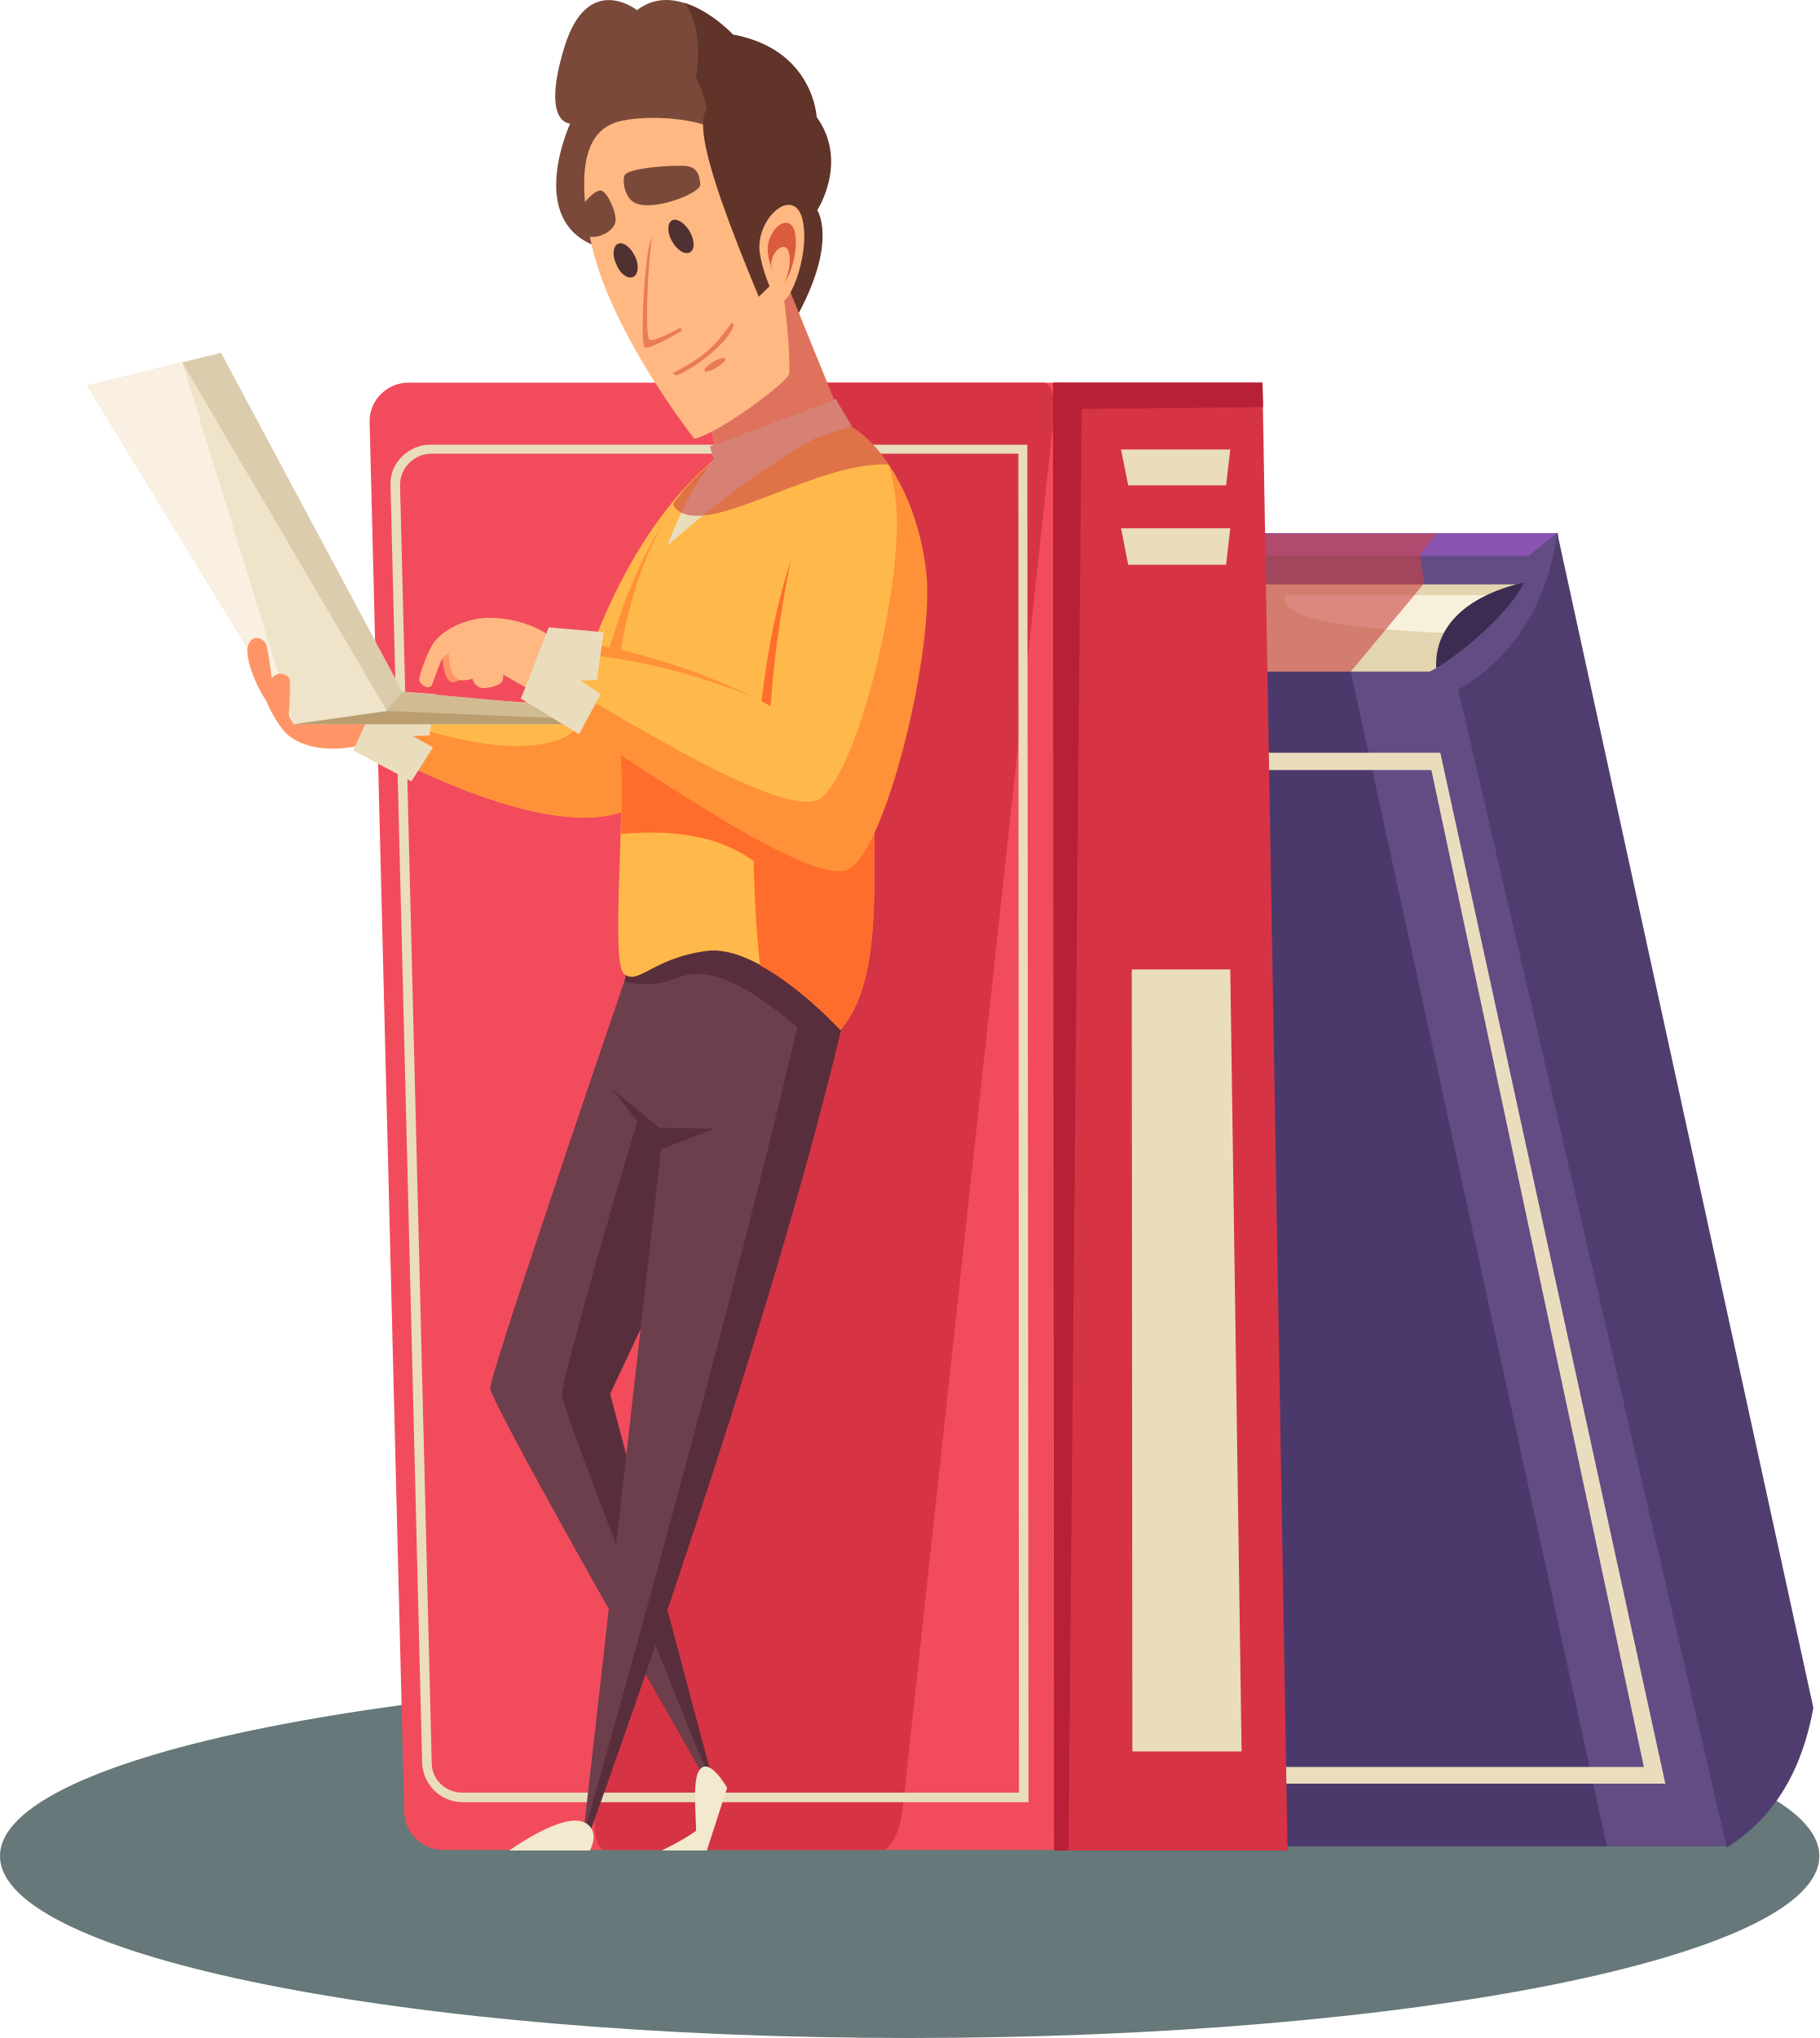
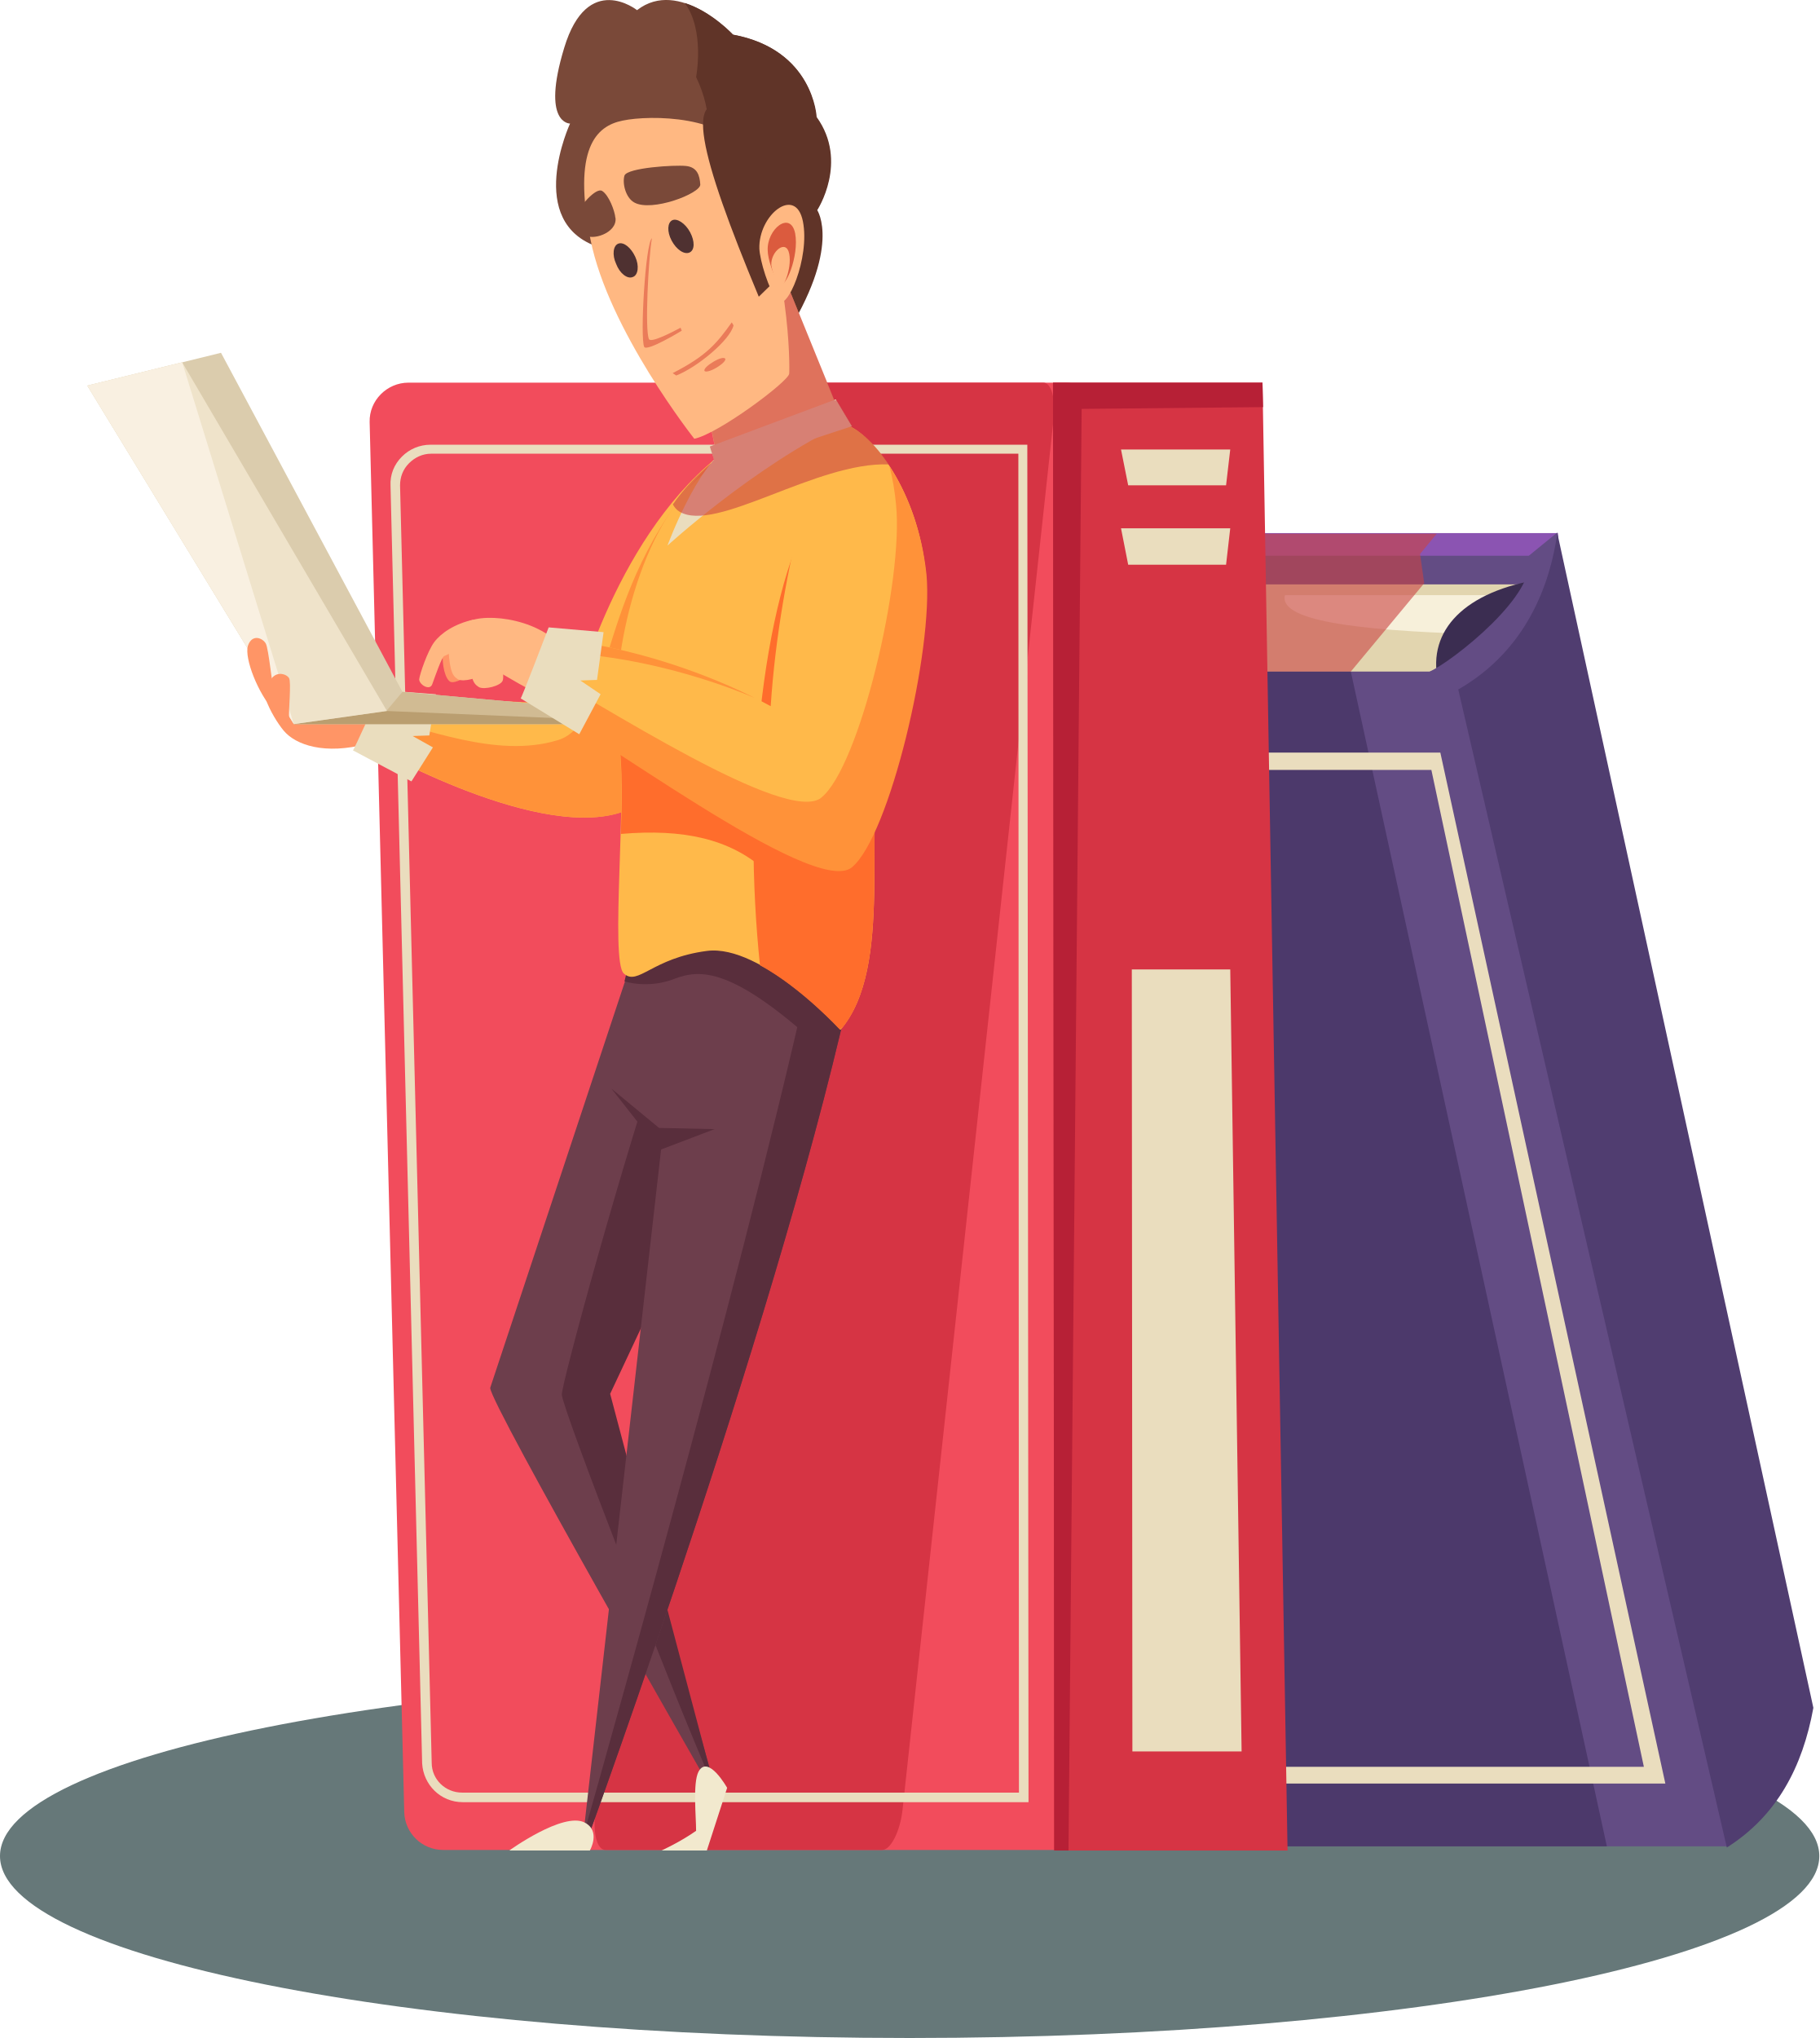
- <svg xmlns="http://www.w3.org/2000/svg" width="125" height="140" viewBox="0 0 125 140" fill="none">
-   <ellipse opacity="0.6" cx="62.5" cy="127.5" rx="62.5" ry="12.5" fill="#001E20" />
-   <path d="M63.779 36.62H107.041L109.789 78.323L81.412 117.321L63.779 36.62Z" fill="#8B54B2" />
-   <path d="M62.672 38.177H105.934L108.722 79.881L80.305 118.879L62.672 38.177Z" fill="#634C84" />
-   <path d="M63.082 40.146H106.303L122.049 113.056L80.674 120.847L63.082 40.146Z" fill="#E2D5AF" />
-   <path d="M102.407 43.591C94.698 43.386 88.26 42.853 88.26 41.089C88.26 41.007 88.26 40.925 88.301 40.884H104.909L102.407 43.591Z" fill="#F7F0DA" />
-   <path d="M105.934 39.777C100.644 40.597 98.06 43.303 98.798 46.748C99.742 51.054 105.934 39.777 105.934 39.777Z" fill="#3B2D51" />
-   <path d="M57.956 46.133H101.218L118.81 126.834H75.589L57.956 46.133Z" fill="#634C84" />
-   <path d="M49.55 46.133H92.812L110.404 126.834H67.183L49.55 46.133Z" fill="#4C396B" />
-   <path d="M98.962 51.71L114.422 122.529H76.491L61.031 51.71H98.962ZM77.106 121.38H112.946L98.347 52.899H62.507L77.106 121.38Z" fill="#EADDBE" />
-   <path opacity="0.6" d="M98.716 36.66L97.568 38.054L97.855 40.064L92.811 46.133H86.168L84.61 36.66H98.716Z" fill="#C94343" />
-   <path d="M28.062 26.286H73.21C74.604 26.286 75.753 27.393 75.835 28.787L81.576 124.292C81.658 125.809 80.468 127.08 78.951 127.08H30.44C29.005 127.08 27.816 125.932 27.775 124.497L25.396 28.992C25.355 27.516 26.586 26.286 28.062 26.286Z" fill="#F24C5C" />
-   <path d="M53.978 26.286H71.693C72.226 26.286 72.554 27.393 72.39 28.787L62.016 124.292C61.852 125.809 61.195 127.08 60.621 127.08H41.594C41.02 127.08 40.733 125.932 40.897 124.497L52.584 28.992C52.789 27.516 53.404 26.286 53.978 26.286Z" fill="#D63444" />
-   <path d="M31.793 123.8H70.668V123.472L70.585 30.55H29.579C28.841 30.55 28.143 30.837 27.61 31.37C27.077 31.904 26.79 32.601 26.831 33.38L29.005 121.134C29.087 122.61 30.276 123.8 31.793 123.8ZM70.011 123.143H31.752C30.604 123.143 29.661 122.241 29.661 121.093L27.487 33.339C27.487 32.765 27.692 32.232 28.102 31.822C28.513 31.411 29.046 31.165 29.62 31.165H69.97L70.011 123.143Z" fill="#EADDBE" />
-   <path d="M72.349 26.286H86.743L88.465 127.121H72.431L72.349 26.286Z" fill="#D63444" />
-   <path d="M86.743 26.286L86.784 27.967L74.318 28.09L73.415 127.121H72.431L72.349 26.286H86.743Z" fill="#B72036" />
-   <path d="M44.506 62.7C44.506 62.7 33.68 94.234 33.68 95.341C33.68 96.448 48.688 122.611 48.688 122.611L49.058 122.488L41.471 96.038L47.868 80.292L44.506 62.7Z" fill="#6D3E4C" />
-   <path d="M45.941 70.368L50.165 78.2L41.922 95.751L49.016 122.487L48.934 122.528C46.105 116.049 38.601 96.694 38.601 95.792C38.601 95.013 42.742 79.758 45.941 70.368Z" fill="#592E3C" />
-   <path d="M58.694 66.678C54.102 88.616 40.487 125.973 40.487 125.973H40.077L45.49 78.283L42.784 75.74L44.301 62.823C44.342 62.864 59.638 62.044 58.694 66.678Z" fill="#6D3E4C" />
-   <path d="M56.685 72.254C50.37 66.39 48.115 66.554 46.31 67.252C44.506 67.949 42.907 67.416 42.907 67.416L43.768 63.848L56.48 63.192L56.685 72.254Z" fill="#592E3C" />
-   <path d="M56.275 63.889C57.915 64.463 58.94 65.365 58.694 66.678C54.101 88.616 40.487 125.973 40.487 125.973H40.118C42.291 118.305 52.092 83.531 56.275 63.889Z" fill="#592E3C" />
-   <path d="M45.326 78.98L49.099 77.544L45.285 77.462L42.005 74.756L45.326 78.98Z" fill="#592E3C" />
-   <path d="M49.18 31.494C42.045 37.317 39.421 48.388 39.421 48.388L25.724 47.773L25.027 51.013C25.027 51.013 36.468 57.656 42.496 55.852C48.565 54.047 49.18 31.494 49.18 31.494Z" fill="#FFB94A" />
-   <path d="M25.232 51.095C22.321 51.874 20.311 51.177 19.491 50.193C18.671 49.209 17.318 46.666 18.671 46.543C20.024 46.42 25.847 48.758 25.847 48.758L25.232 51.095Z" fill="#FF9566" />
-   <path d="M38.313 50.849C42.332 49.66 40.733 39.736 49.18 31.494C49.18 31.494 48.565 54.047 42.537 55.852C36.468 57.656 25.068 51.013 25.068 51.013L25.437 49.168C29.292 50.029 34.131 52.12 38.313 50.849Z" fill="#FF9239" />
-   <path d="M24.248 51.546C24.248 51.669 26.176 47.404 26.176 47.404L29.948 47.691L29.497 50.521L28.349 50.562L29.743 51.341L28.267 53.678L24.248 51.546Z" fill="#EADDBE" />
-   <path d="M57.956 29.074C63.902 36.62 62.015 46.871 60.621 51.71C59.227 56.59 61.482 66.391 57.751 70.737C57.751 70.737 52.338 64.832 48.565 65.324C44.792 65.816 43.849 67.744 42.865 66.883C41.881 66.022 43.152 54.253 42.496 50.972C41.881 47.733 42.824 38.957 47.007 33.872C51.23 28.869 57.956 29.074 57.956 29.074Z" fill="#FFB94A" />
-   <path d="M58.735 32.888C59.391 32.888 60.047 33.216 60.621 33.831C63.164 40.474 61.729 47.815 60.58 51.71C59.186 56.59 61.442 66.391 57.71 70.737C57.71 70.737 55.086 67.867 52.215 66.309C51.928 63.561 51.764 60.609 51.764 57.492C51.846 43.919 54.922 32.888 58.735 32.888Z" fill="#FF6D2C" />
-   <path d="M53.814 23.251C57.792 16.977 56.111 14.435 56.111 14.435C56.111 14.435 58.284 11.154 56.069 8.038C56.069 8.038 55.906 3.404 50.329 2.379C50.329 2.379 46.679 -1.558 43.767 0.697C43.767 0.697 40.364 -2.009 38.765 3.281C37.166 8.53 39.175 8.489 39.175 8.489C39.175 8.489 36.017 15.296 41.143 16.977C46.31 18.658 53.814 23.251 53.814 23.251Z" fill="#7A4939" />
-   <path d="M41.512 17.059C41.512 17.059 45.449 16.854 46.638 13.246C46.638 13.246 50.247 10.375 47.827 5.29C47.827 5.29 48.442 2.092 47.048 0.206C48.893 0.78 50.37 2.379 50.37 2.379C55.906 3.404 56.111 8.038 56.111 8.038C58.325 11.113 56.152 14.435 56.152 14.435C56.152 14.435 57.874 16.977 53.855 23.251C53.855 23.251 46.638 18.864 41.512 17.1V17.059Z" fill="#603428" />
-   <path d="M50.083 30.674L57.997 29.074C51.805 32.027 45.859 37.481 45.859 37.481C45.859 37.481 47.868 31.986 50.083 30.674Z" fill="#EADDBE" />
-   <path d="M57.956 29.075L52.215 14.927L47.212 21.652L49.345 31.74L57.956 29.075Z" fill="#FFB882" />
-   <path d="M15.185 24.235L27.651 47.527L48.032 49.373L47.95 49.742H20.188L6 26.491L15.185 24.235Z" fill="#DBCCAD" />
-   <path d="M27.651 47.527L48.032 49.372L47.95 49.741H20.188L26.544 48.839L27.651 47.527Z" fill="#D1BB93" />
-   <path d="M47.95 49.742H20.189L26.545 48.839L47.95 49.742Z" fill="#BA9E70" />
-   <path d="M12.521 24.892L26.586 48.84L20.189 49.742L6.001 26.491L12.521 24.892Z" fill="#EFE3CA" />
-   <path d="M12.521 24.892L20.189 49.742L6.001 26.491L12.521 24.892Z" fill="#F9F0E1" />
-   <path d="M60.375 52.858C59.514 57.943 61.195 66.554 57.833 70.655C55.29 60.157 51.312 56.549 42.66 57.287C42.742 54.908 42.742 52.694 42.578 51.382C47.335 50.726 55.372 50.193 60.375 52.858Z" fill="#FF6D2C" />
-   <path d="M52.953 48.511C53.568 39.038 56.521 28.623 58.079 29.156C59.965 29.771 63.082 33.749 63.615 39.408C64.107 44.615 60.58 56.179 57.956 58.312C55.331 60.444 40.446 49.864 36.468 48.142L35.771 43.836C41.266 43.713 48.319 45.969 52.953 48.511Z" fill="#FFB94A" />
-   <path d="M51.846 47.937C47.212 46.01 41.061 44.534 36.222 44.903L36.96 48.388C36.796 48.306 36.632 48.224 36.468 48.142L35.771 43.837C40.856 43.714 47.253 45.641 51.846 47.937Z" fill="#FF9239" />
-   <path d="M56.438 54.786C59.063 52.653 62.097 39.859 61.564 34.651C61.482 33.708 61.318 32.847 61.113 32.027C62.302 33.831 63.328 36.374 63.656 39.449C64.148 44.657 61.113 57.451 58.53 59.583C55.905 61.716 40.487 49.906 36.509 48.142L36.058 45.477C41.43 48.43 54.101 56.713 56.438 54.786Z" fill="#FF9239" />
-   <path d="M34.992 127.121H40.528C40.528 127.121 41.307 125.768 40.159 125.194C38.682 124.456 34.992 127.121 34.992 127.121Z" fill="#F2E9CE" />
-   <path d="M45.449 127.121H48.565L49.959 122.816C49.959 122.816 48.647 120.478 47.991 121.708C47.581 122.487 47.827 124.784 47.827 125.768C46.72 126.547 45.449 127.121 45.449 127.121Z" fill="#F2E9CE" />
-   <path d="M104.991 38.219C105.811 40.72 99.742 45.477 98.225 46.133L102.776 47.199L107.328 40.474L107 36.579L104.991 38.219Z" fill="#634C84" />
-   <path d="M100.193 47.363C104.909 44.657 106.508 40.105 107 36.62L124.592 117.321C123.854 121.381 122.09 124.743 118.646 126.916L100.193 47.363Z" fill="#503D70" />
-   <path d="M77.762 66.595H84.528L85.307 120.314H77.803L77.762 66.595Z" fill="#EADDBE" />
-   <path d="M84.241 33.339H77.516L77.024 30.878H84.528L84.241 33.339Z" fill="#EADDBE" />
-   <path d="M84.241 38.793H77.516L77.024 36.291H84.528L84.241 38.793Z" fill="#EADDBE" />
-   <path d="M30.44 44.534C30.317 45.846 30.645 46.666 30.932 46.83C31.219 46.994 32.203 46.502 32.367 46.092C32.532 45.641 30.522 43.385 30.44 44.534Z" fill="#FF9566" />
-   <path d="M30.769 43.754C30.851 46.215 31.097 46.42 31.466 46.666C31.835 46.871 32.983 46.584 33.106 46.215C33.229 45.846 33.024 44.862 32.737 44.944C32.45 45.026 32.081 45.067 32.081 45.067L30.769 43.754Z" fill="#FFB882" />
-   <path d="M31.752 43.058C32.245 42.074 36.222 42.156 38.313 44.124L37.001 47.65C35.197 46.871 33.598 45.477 32.49 45.6C31.342 45.682 31.219 44.042 31.752 43.058Z" fill="#FFB882" />
-   <path d="M32.203 44.288C32.285 46.748 32.531 46.953 32.901 47.199C33.27 47.404 34.418 47.117 34.541 46.748C34.664 46.379 34.459 45.395 34.172 45.477C33.885 45.559 33.516 45.6 33.516 45.6L32.203 44.288Z" fill="#FFB882" />
-   <path d="M32.532 42.565C31.22 42.852 30.276 43.509 29.825 44.124C29.374 44.739 28.841 46.297 28.8 46.666C28.8 47.035 29.538 47.486 29.702 46.994C29.866 46.543 30.358 45.108 30.522 45.067C30.686 45.026 31.999 44.288 32.081 44.288C32.163 44.288 32.532 42.565 32.532 42.565Z" fill="#FFB882" />
-   <path d="M35.771 47.978C35.771 48.142 37.699 43.099 37.699 43.099L41.471 43.427L41.02 46.707L39.872 46.748L41.266 47.691L39.79 50.439L35.771 47.978Z" fill="#EADDBE" />
-   <path d="M58.53 29.279L57.423 27.434L48.771 30.674L49.304 32.314L58.53 29.279Z" fill="#EADDBE" />
-   <path opacity="0.6" d="M48.893 31.78C48.934 31.698 49.016 31.657 49.057 31.575L48.77 30.673L49.098 30.55L48.155 25.998C49.59 23.292 51.6 20.627 53.814 18.863L57.341 27.516L57.464 27.475L58.571 29.279L58.448 29.32C59.227 29.689 60.17 30.591 61.072 31.903C56.111 31.698 49.18 36.66 46.679 35.143C46.474 35.02 46.351 34.856 46.228 34.651C46.966 33.585 47.868 32.642 48.893 31.78Z" fill="#C94343" />
-   <path d="M51.272 10.785C54.306 18.207 54.265 25.138 54.224 25.671C54.183 26.204 49.344 29.812 47.704 30.14C47.704 30.14 41.799 22.677 40.569 16.444C39.339 10.211 40.938 8.653 42.783 8.284C44.669 7.874 50.082 7.915 51.272 10.785Z" fill="#FFB882" />
-   <path d="M52.133 20.381C48.032 10.539 46.884 5.823 50.37 7.587C53.855 9.391 53.609 18.945 53.609 18.945L52.133 20.381Z" fill="#603428" />
-   <path d="M52.174 17.1C52.092 14.763 54.675 12.712 55.168 15.214C55.66 17.715 54.06 21.447 53.445 20.668C52.789 19.889 52.215 17.879 52.174 17.1Z" fill="#FFB882" />
-   <path d="M52.748 17.223C52.666 15.747 54.306 14.434 54.634 16.034C54.921 17.592 53.937 19.929 53.568 19.478C53.117 18.986 52.748 17.715 52.748 17.223Z" fill="#DB5B3E" />
-   <path d="M52.994 18.207C52.953 17.264 54.019 16.403 54.224 17.428C54.429 18.453 53.773 20.012 53.527 19.683C53.281 19.355 53.035 18.535 52.994 18.207Z" fill="#FFB882" />
-   <path d="M42.332 18.125C42.045 17.51 42.127 16.854 42.496 16.731C42.865 16.608 43.357 17.018 43.644 17.633C43.931 18.248 43.849 18.905 43.48 19.028C43.111 19.192 42.578 18.782 42.332 18.125Z" fill="#4F3131" />
-   <path d="M44.956 16.116C44.423 15.911 44.177 22.718 44.505 23.457C44.669 23.826 46.965 22.554 46.965 22.554C46.965 22.554 45.079 16.157 44.956 16.116Z" fill="#FFB882" />
-   <path d="M44.792 16.362C44.546 17.797 44.3 22.677 44.587 23.292C44.71 23.579 46.145 22.841 46.76 22.513C46.801 22.636 46.842 22.718 46.842 22.718C46.842 22.718 44.423 24.195 44.259 23.826C43.972 23.169 44.341 16.731 44.792 16.362Z" fill="#EA7B59" />
-   <path d="M46.145 16.526C45.817 15.911 45.858 15.296 46.186 15.132C46.514 14.968 47.089 15.337 47.417 15.952C47.745 16.567 47.745 17.182 47.376 17.346C47.007 17.51 46.473 17.141 46.145 16.526Z" fill="#4F3131" />
-   <path d="M42.907 12.057C43.112 11.524 46.31 11.319 47.13 11.401C47.909 11.483 48.073 12.057 48.114 12.672C48.155 13.287 44.752 14.599 43.563 13.902C42.989 13.574 42.742 12.59 42.907 12.057Z" fill="#7A4939" />
-   <path d="M42.291 14.968C42.414 16.034 40.61 16.567 40.2 16.116C39.789 15.665 39.42 15.173 39.584 14.722C39.789 14.271 40.938 12.835 41.389 13.123C41.84 13.41 42.25 14.476 42.291 14.968Z" fill="#7A4939" />
-   <path d="M48.401 25.466C48.36 25.343 48.606 25.097 49.016 24.851C49.426 24.605 49.754 24.523 49.836 24.646C49.877 24.769 49.631 25.015 49.221 25.261C48.811 25.507 48.442 25.589 48.401 25.466Z" fill="#EA7B59" />
-   <path d="M50.41 22.349C50.328 22.226 50.287 22.144 50.287 22.144C49.262 23.579 48.565 24.44 46.227 25.63C46.227 25.63 46.35 25.712 46.474 25.794C47.868 25.261 50.164 23.374 50.41 22.349Z" fill="#EA7B59" />
-   <path d="M18.835 48.839C17.728 47.65 16.785 45.231 17.031 44.37C17.318 43.508 18.056 43.837 18.261 44.206C18.466 44.575 18.712 47.24 18.876 47.855C18.999 48.511 18.835 48.839 18.835 48.839Z" fill="#FF9566" />
-   <path d="M19.656 50.028C18.712 49.126 18.179 47.322 18.59 46.707C19 46.051 19.697 46.297 19.861 46.584C20.025 46.871 19.82 48.839 19.861 49.331C19.902 49.823 19.656 50.028 19.656 50.028Z" fill="#FF9566" />
+ <svg xmlns="http://www.w3.org/2000/svg" xmlns:xlink="http://www.w3.org/1999/xlink" width="125" height="140" fill="none">
+   <ellipse opacity=".6" cx="62.5" cy="127.5" rx="62.5" ry="12.5" fill="#001e20" />
+   <path d="M63.78 36.62h43.262l2.748 41.704-28.377 38.998-17.633-80.7z" fill="#8b54b2" />
+   <path d="M62.672 38.177h43.262l2.788 41.704-28.417 38.998-17.633-80.702z" fill="#634c84" />
+   <path d="M63.082 40.146h43.22l15.746 72.9-41.375 7.79-17.592-80.7z" fill="#e2d5af" />
+   <path d="M102.407 43.59c-7.71-.205-14.147-.738-14.147-2.5 0-.082 0-.164.04-.205h16.608l-2.502 2.706z" fill="#f7f0da" />
+   <path d="M105.934 39.777c-5.3.82-7.874 3.527-7.136 6.97.943 4.306 7.136-6.97 7.136-6.97z" fill="#3b2d51" />
+   <path d="M57.956 46.133h43.262l17.592 80.7H75.59l-17.633-80.7z" fill="#634c84" />
+   <path d="M49.55 46.133h43.262l17.592 80.7h-43.22l-17.633-80.7z" fill="#4c396b" />
+   <path d="M98.962 51.7l15.46 70.82H76.49L61.03 51.7h37.93zm-21.856 69.67h35.84l-14.6-68.48h-35.84l14.598 68.48z" fill="#eaddbe" />
+   <path opacity=".6" d="M98.716 36.66l-1.148 1.394.287 2.01-5.044 6.07h-6.643L84.6 36.66h14.106z" fill="#c94343" />
+   <path d="M28.062 26.286H73.2c1.394 0 2.542 1.107 2.624 2.502l5.74 95.505a2.63 2.63 0 0 1-2.624 2.788H30.44a2.67 2.67 0 0 1-2.665-2.583l-2.378-95.505c-.04-1.476 1.19-2.707 2.665-2.707z" fill="#f24c5c" />
+   <path d="M53.978 26.286h17.715c.533 0 .86 1.107.697 2.502l-10.375 95.505c-.164 1.517-.82 2.788-1.394 2.788H41.594c-.574 0-.86-1.148-.697-2.583l11.687-95.505c.205-1.476.82-2.707 1.394-2.707z" fill="#d63444" />
+   <path d="M31.793 123.8h38.874v-.328l-.082-92.922H29.58a2.76 2.76 0 0 0-1.968.82c-.533.533-.82 1.23-.78 2.01l2.173 87.754c.082 1.476 1.27 2.666 2.788 2.666zm38.218-.657h-38.26c-1.148 0-2.09-.902-2.09-2.05L27.487 33.34c0-.574.205-1.107.615-1.517s.943-.656 1.517-.656h40.35l.04 91.978z" fill="#eaddbe" />
+   <path d="M72.35 26.286h14.393l1.722 100.835H72.43L72.35 26.286z" fill="#d63444" />
+   <path d="M86.743 26.286l.04 1.68-12.466.123-.902 99.03h-.984L72.35 26.286h14.393z" fill="#b72036" />
+   <path d="M44.506 62.7L33.68 95.34c0 1.107 15.008 27.27 15.008 27.27l.37-.123-7.586-26.45 6.397-15.747L44.506 62.7z" fill="#6d3e4c" />
+   <path d="M45.94 70.368l4.224 7.832-8.242 17.55 7.094 26.736-.082.04C46.105 116.05 38.6 96.694 38.6 95.792c0-.78 4.142-16.034 7.34-25.424z" fill="#592e3c" />
+   <path d="M58.694 66.678c-4.593 21.94-18.207 59.295-18.207 59.295h-.4l5.413-47.7-2.706-2.542L44.3 62.823c.04.04 15.337-.78 14.393 3.855z" fill="#6d3e4c" />
+   <g fill="#592e3c">
+     <path d="M56.685 72.254c-6.315-5.864-8.57-5.7-10.375-5.003s-3.404.164-3.404.164l.86-3.568 12.712-.656.205 9.063z" />
+     <path d="M56.275 63.9c1.64.574 2.665 1.476 2.42 2.788-4.593 21.94-18.207 59.295-18.207 59.295h-.37c2.173-7.668 11.974-42.442 16.157-62.084zm-10.95 15.1l3.773-1.435-3.814-.082-3.28-2.706 3.322 4.224z" />
+   </g>
+   <path d="M49.18 31.494c-7.135 5.823-9.76 16.895-9.76 16.895l-13.696-.615-.697 3.24s11.44 6.643 17.47 4.84c6.07-1.804 6.684-24.358 6.684-24.358z" fill="#ffb94a" />
+   <path d="M25.232 51.095c-2.91.78-4.92.082-5.74-.902s-2.173-3.527-.82-3.65 7.176 2.214 7.176 2.214l-.615 2.337z" fill="#ff9566" />
+   <path d="M38.313 50.85c4.02-1.19 2.42-11.113 10.867-19.355 0 0-.615 22.554-6.643 24.358-6.07 1.804-17.47-4.84-17.47-4.84l.37-1.845c3.855.86 8.693 2.952 12.876 1.68z" fill="#ff9239" />
+   <path d="M24.248 51.546c0 .123 1.927-4.142 1.927-4.142l3.773.287-.45 2.83-1.148.04 1.394.78-1.476 2.337-4.02-2.132z" fill="#eaddbe" />
+   <path d="M57.956 29.074c5.946 7.545 4.06 17.797 2.666 22.636-1.394 4.88.86 14.68-2.87 19.027 0 0-5.413-5.905-9.185-5.413s-4.716 2.42-5.7 1.558.287-12.63-.37-15.91c-.615-3.24.328-12.015 4.51-17.1 4.224-5.003 10.95-4.798 10.95-4.798z" fill="#ffb94a" />
+   <path d="M58.735 32.888c.656 0 1.312.328 1.886.943 2.542 6.643 1.107 13.983-.04 17.88-1.394 4.88.86 14.68-2.87 19.027 0 0-2.624-2.87-5.495-4.43-.287-2.748-.45-5.7-.45-8.817.082-13.573 3.157-24.604 6.97-24.604z" fill="#ff6d2c" />
+   <path d="M53.814 23.25c3.978-6.274 2.296-8.816 2.296-8.816s2.173-3.28-.04-6.397c0 0-.164-4.634-5.74-5.66 0 0-3.65-3.937-6.56-1.68 0 0-3.404-2.706-5.003 2.583-1.6 5.25.4 5.208.4 5.208s-3.157 6.807 1.968 8.488c5.167 1.68 12.67 6.274 12.67 6.274z" fill="#7a4939" />
+   <path d="M41.512 17.06s3.937-.205 5.126-3.814c0 0 3.61-2.87 1.19-7.955 0 0 .615-3.2-.78-5.085C48.893.78 50.37 2.38 50.37 2.38c5.536 1.025 5.74 5.66 5.74 5.66 2.214 3.075.04 6.397.04 6.397s1.722 2.542-2.296 8.816c0 0-7.217-4.388-12.343-6.15v-.04z" fill="#603428" />
+   <path d="M50.083 30.674l7.914-1.6C51.805 32.027 45.86 37.48 45.86 37.48s2.01-5.495 4.224-6.807z" fill="#eaddbe" />
+   <path d="M57.956 29.075l-5.74-14.147-5.003 6.725 2.132 10.088 8.612-2.665z" fill="#ffb882" />
+   <path d="M15.185 24.235L27.65 47.527l20.38 1.845-.082.37h-27.76L6 26.49l9.186-2.255z" fill="#dbccad" />
+   <path d="M27.65 47.527l20.38 1.845-.082.37h-27.76l6.356-.902 1.107-1.312z" fill="#d1bb93" />
+   <path d="M47.95 49.742H20.19l6.356-.902 21.406.902z" fill="#ba9e70" />
+   <path d="M12.52 24.892L26.586 48.84l-6.397.902L6 26.49l6.52-1.6z" fill="#efe3ca" />
+   <path d="M12.52 24.892l7.668 24.85L6 26.49l6.52-1.6z" fill="#f9f0e1" />
+   <path d="M60.375 52.858c-.86 5.085.82 13.696-2.542 17.797C55.3 60.157 51.313 56.55 42.66 57.287c.082-2.378.082-4.593-.082-5.905 4.757-.656 12.794-1.19 17.797 1.476z" fill="#ff6d2c" />
+   <path d="M52.953 48.51c.615-9.473 3.568-19.888 5.126-19.355 1.886.615 5.003 4.593 5.536 10.252.492 5.208-3.034 16.772-5.66 18.904s-17.5-8.447-21.488-10.17l-.697-4.306c5.495-.123 12.548 2.132 17.182 4.675z" fill="#ffb94a" />
+   <g fill="#ff9239">
+     <path d="M51.846 47.937C47.212 46 41.06 44.534 36.222 44.903l.738 3.486-.492-.246-.697-4.306c5.085-.123 11.482 1.804 16.075 4.1z" />
+     <path d="M56.438 54.786c2.624-2.132 5.66-14.927 5.126-20.134a16.65 16.65 0 0 0-.451-2.624c1.19 1.804 2.214 4.347 2.542 7.422.492 5.208-2.542 18.002-5.126 20.134-2.624 2.132-18.043-9.678-22.02-11.44l-.45-2.665c5.372 2.953 18.043 11.236 20.38 9.31z" />
+   </g>
+   <path d="M34.992 127.12h5.536s.78-1.353-.37-1.927c-1.476-.738-5.167 1.927-5.167 1.927zm10.458 0h3.116l1.394-4.305s-1.312-2.338-1.968-1.108c-.4.78-.164 3.076-.164 4.06-1.107.78-2.378 1.353-2.378 1.353z" fill="#f2e9ce" />
+   <path d="M104.99 38.22c.82 2.5-5.25 7.258-6.766 7.914l4.55 1.066 4.552-6.725L107 36.58l-2.01 1.64z" fill="#634c84" />
+   <path d="M100.193 47.363c4.716-2.706 6.315-7.258 6.807-10.744l17.592 80.7c-.738 4.06-2.502 7.422-5.946 9.595l-18.453-79.553z" fill="#503d70" />
+   <path d="M77.762 66.595h6.766l.78 53.72h-7.504l-.04-53.72zM84.24 33.34h-6.725l-.492-2.46h7.504l-.287 2.46zm0 5.453h-6.725l-.492-2.5h7.504l-.287 2.5z" fill="#eaddbe" />
+   <path d="M30.44 44.534c-.123 1.312.205 2.132.492 2.296s1.27-.328 1.435-.738c.164-.45-1.845-2.706-1.927-1.558z" fill="#ff9566" />
+   <g fill="#ffb882">
+     <use xlink:href="#B" />
+     <path d="M31.752 43.058c.492-.984 4.47-.902 6.56 1.066L37 47.65c-1.804-.78-3.404-2.173-4.51-2.05-1.148.082-1.27-1.558-.738-2.542z" />
+     <use xlink:href="#B" x="1.433" y="0.534" />
+     <path d="M32.532 42.565c-1.312.287-2.255.943-2.706 1.558s-.984 2.173-1.025 2.542c0 .37.738.82.902.328.164-.45.656-1.886.82-1.927s1.476-.78 1.558-.78.45-1.722.45-1.722z" />
+   </g>
+   <path d="M35.77 47.978c0 .164 1.927-4.88 1.927-4.88l3.773.328-.45 3.28-1.148.04 1.394.943-1.466 2.75-4.02-2.46zM58.53 29.28l-1.107-1.845-8.652 3.24.533 1.64 9.226-3.034z" fill="#eaddbe" />
+   <path opacity=".6" d="M48.893 31.78c.04-.082.123-.123.164-.205l-.287-.902.328-.123L48.155 26c1.435-2.706 3.445-5.372 5.66-7.135l3.527 8.652.123-.04 1.107 1.804-.123.04c.78.37 1.722 1.27 2.624 2.583-4.962-.205-11.892 4.757-14.393 3.24-.205-.123-.328-.287-.45-.492.738-1.066 1.64-2.01 2.666-2.87z" fill="#c94343" />
+   <path d="M51.272 10.785c3.034 7.422 2.993 14.352 2.952 14.885s-4.88 4.142-6.52 4.47c0 0-5.905-7.463-7.135-13.696s.37-7.79 2.214-8.16c1.886-.4 7.3-.37 8.488 2.5z" fill="#ffb882" />
+   <path d="M52.133 20.38c-4.1-9.842-5.25-14.557-1.763-12.794 3.486 1.804 3.24 11.36 3.24 11.36l-1.476 1.435z" fill="#603428" />
+   <path d="M52.174 17.1c-.082-2.337 2.5-4.388 2.993-1.886s-1.107 6.233-1.722 5.454c-.656-.78-1.23-2.788-1.27-3.568z" fill="#ffb882" />
+   <path d="M52.748 17.223c-.082-1.476 1.558-2.788 1.886-1.19.287 1.558-.697 3.896-1.066 3.445-.45-.492-.82-1.763-.82-2.255z" fill="#db5b3e" />
+   <path d="M52.994 18.207c-.04-.943 1.025-1.804 1.23-.78s-.45 2.583-.697 2.255-.492-1.148-.533-1.476z" fill="#ffb882" />
+   <path d="M42.332 18.126c-.287-.615-.205-1.27.164-1.394s.86.287 1.148.902.205 1.27-.164 1.394c-.37.164-.902-.246-1.148-.902z" fill="#4f3131" />
+   <path d="M44.956 16.116c-.533-.205-.78 6.602-.45 7.34.164.37 2.46-.902 2.46-.902l-2.01-6.438z" fill="#ffb882" />
+   <path d="M44.792 16.362c-.246 1.435-.492 6.315-.205 6.93.123.287 1.558-.45 2.173-.78.04.123.082.205.082.205s-2.42 1.476-2.583 1.107c-.287-.656.082-7.094.533-7.463z" fill="#ea7b59" />
+   <path d="M46.145 16.526c-.328-.615-.287-1.23.04-1.394s.902.205 1.23.82.328 1.23-.04 1.394-.902-.205-1.23-.82z" fill="#4f3131" />
+   <path d="M42.907 12.057c.205-.533 3.404-.738 4.224-.656.78.082.943.656.984 1.27s-3.363 1.927-4.552 1.23c-.574-.328-.82-1.312-.656-1.845zm-.617 2.91c.123 1.066-1.68 1.6-2.1 1.148s-.78-.943-.615-1.394c.205-.45 1.353-1.886 1.804-1.6s.86 1.353.902 1.845z" fill="#7a4939" />
+   <path d="M48.4 25.466c-.04-.123.205-.37.615-.615s.738-.328.82-.205c.04.123-.205.37-.615.615s-.78.328-.82.205zm2-3.116l-.123-.205c-1.025 1.435-1.722 2.296-4.06 3.486l.246.164c1.394-.533 3.7-2.42 3.937-3.445z" fill="#ea7b59" />
+   <g fill="#ff9566">
+     <path d="M18.835 48.84c-1.107-1.19-2.05-3.61-1.804-4.47.287-.86 1.025-.533 1.23-.164s.45 3.035.615 3.65c.123.656-.04.984-.04.984z" />
+     <path d="M19.656 50.028c-.943-.902-1.476-2.706-1.066-3.322.4-.656 1.107-.4 1.27-.123s-.04 2.255 0 2.747-.205.697-.205.697z" />
+   </g>
+   <defs>
+     <path id="B" d="M30.77 43.754c.082 2.46.328 2.665.697 2.912.37.205 1.517-.082 1.64-.45s-.082-1.353-.37-1.27-.656.123-.656.123l-1.312-1.312z" />
+   </defs>
</svg>
